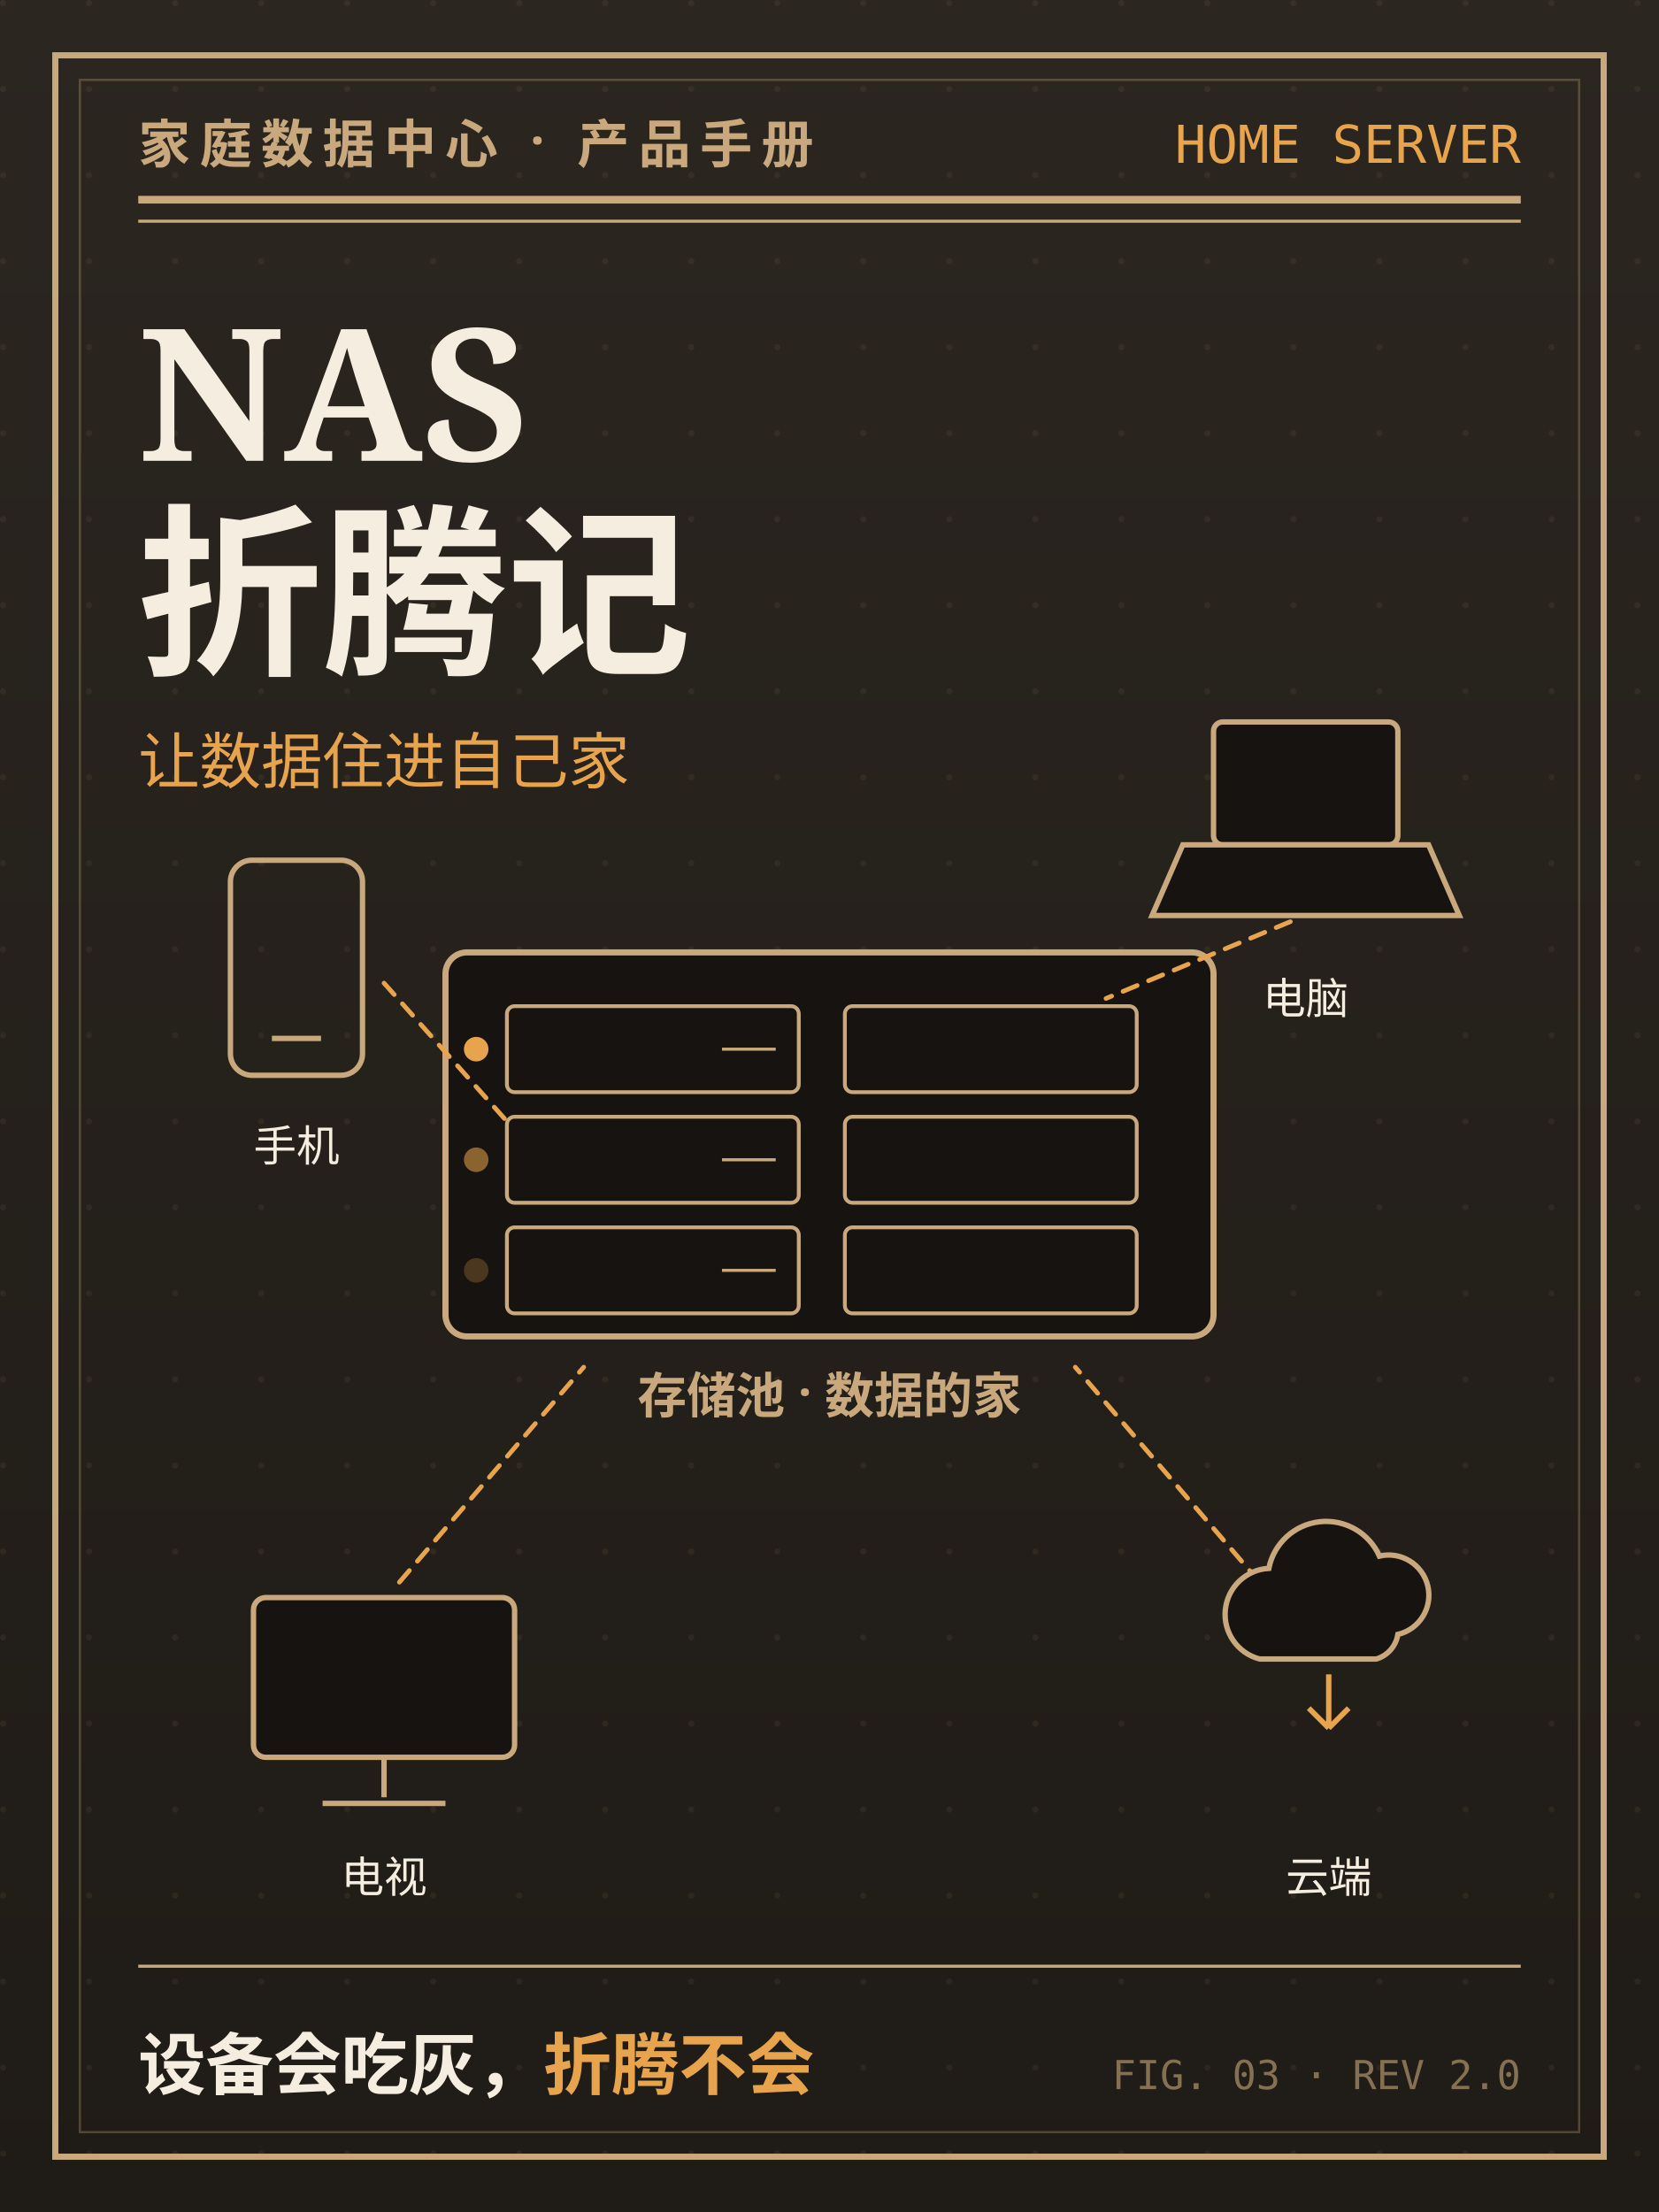
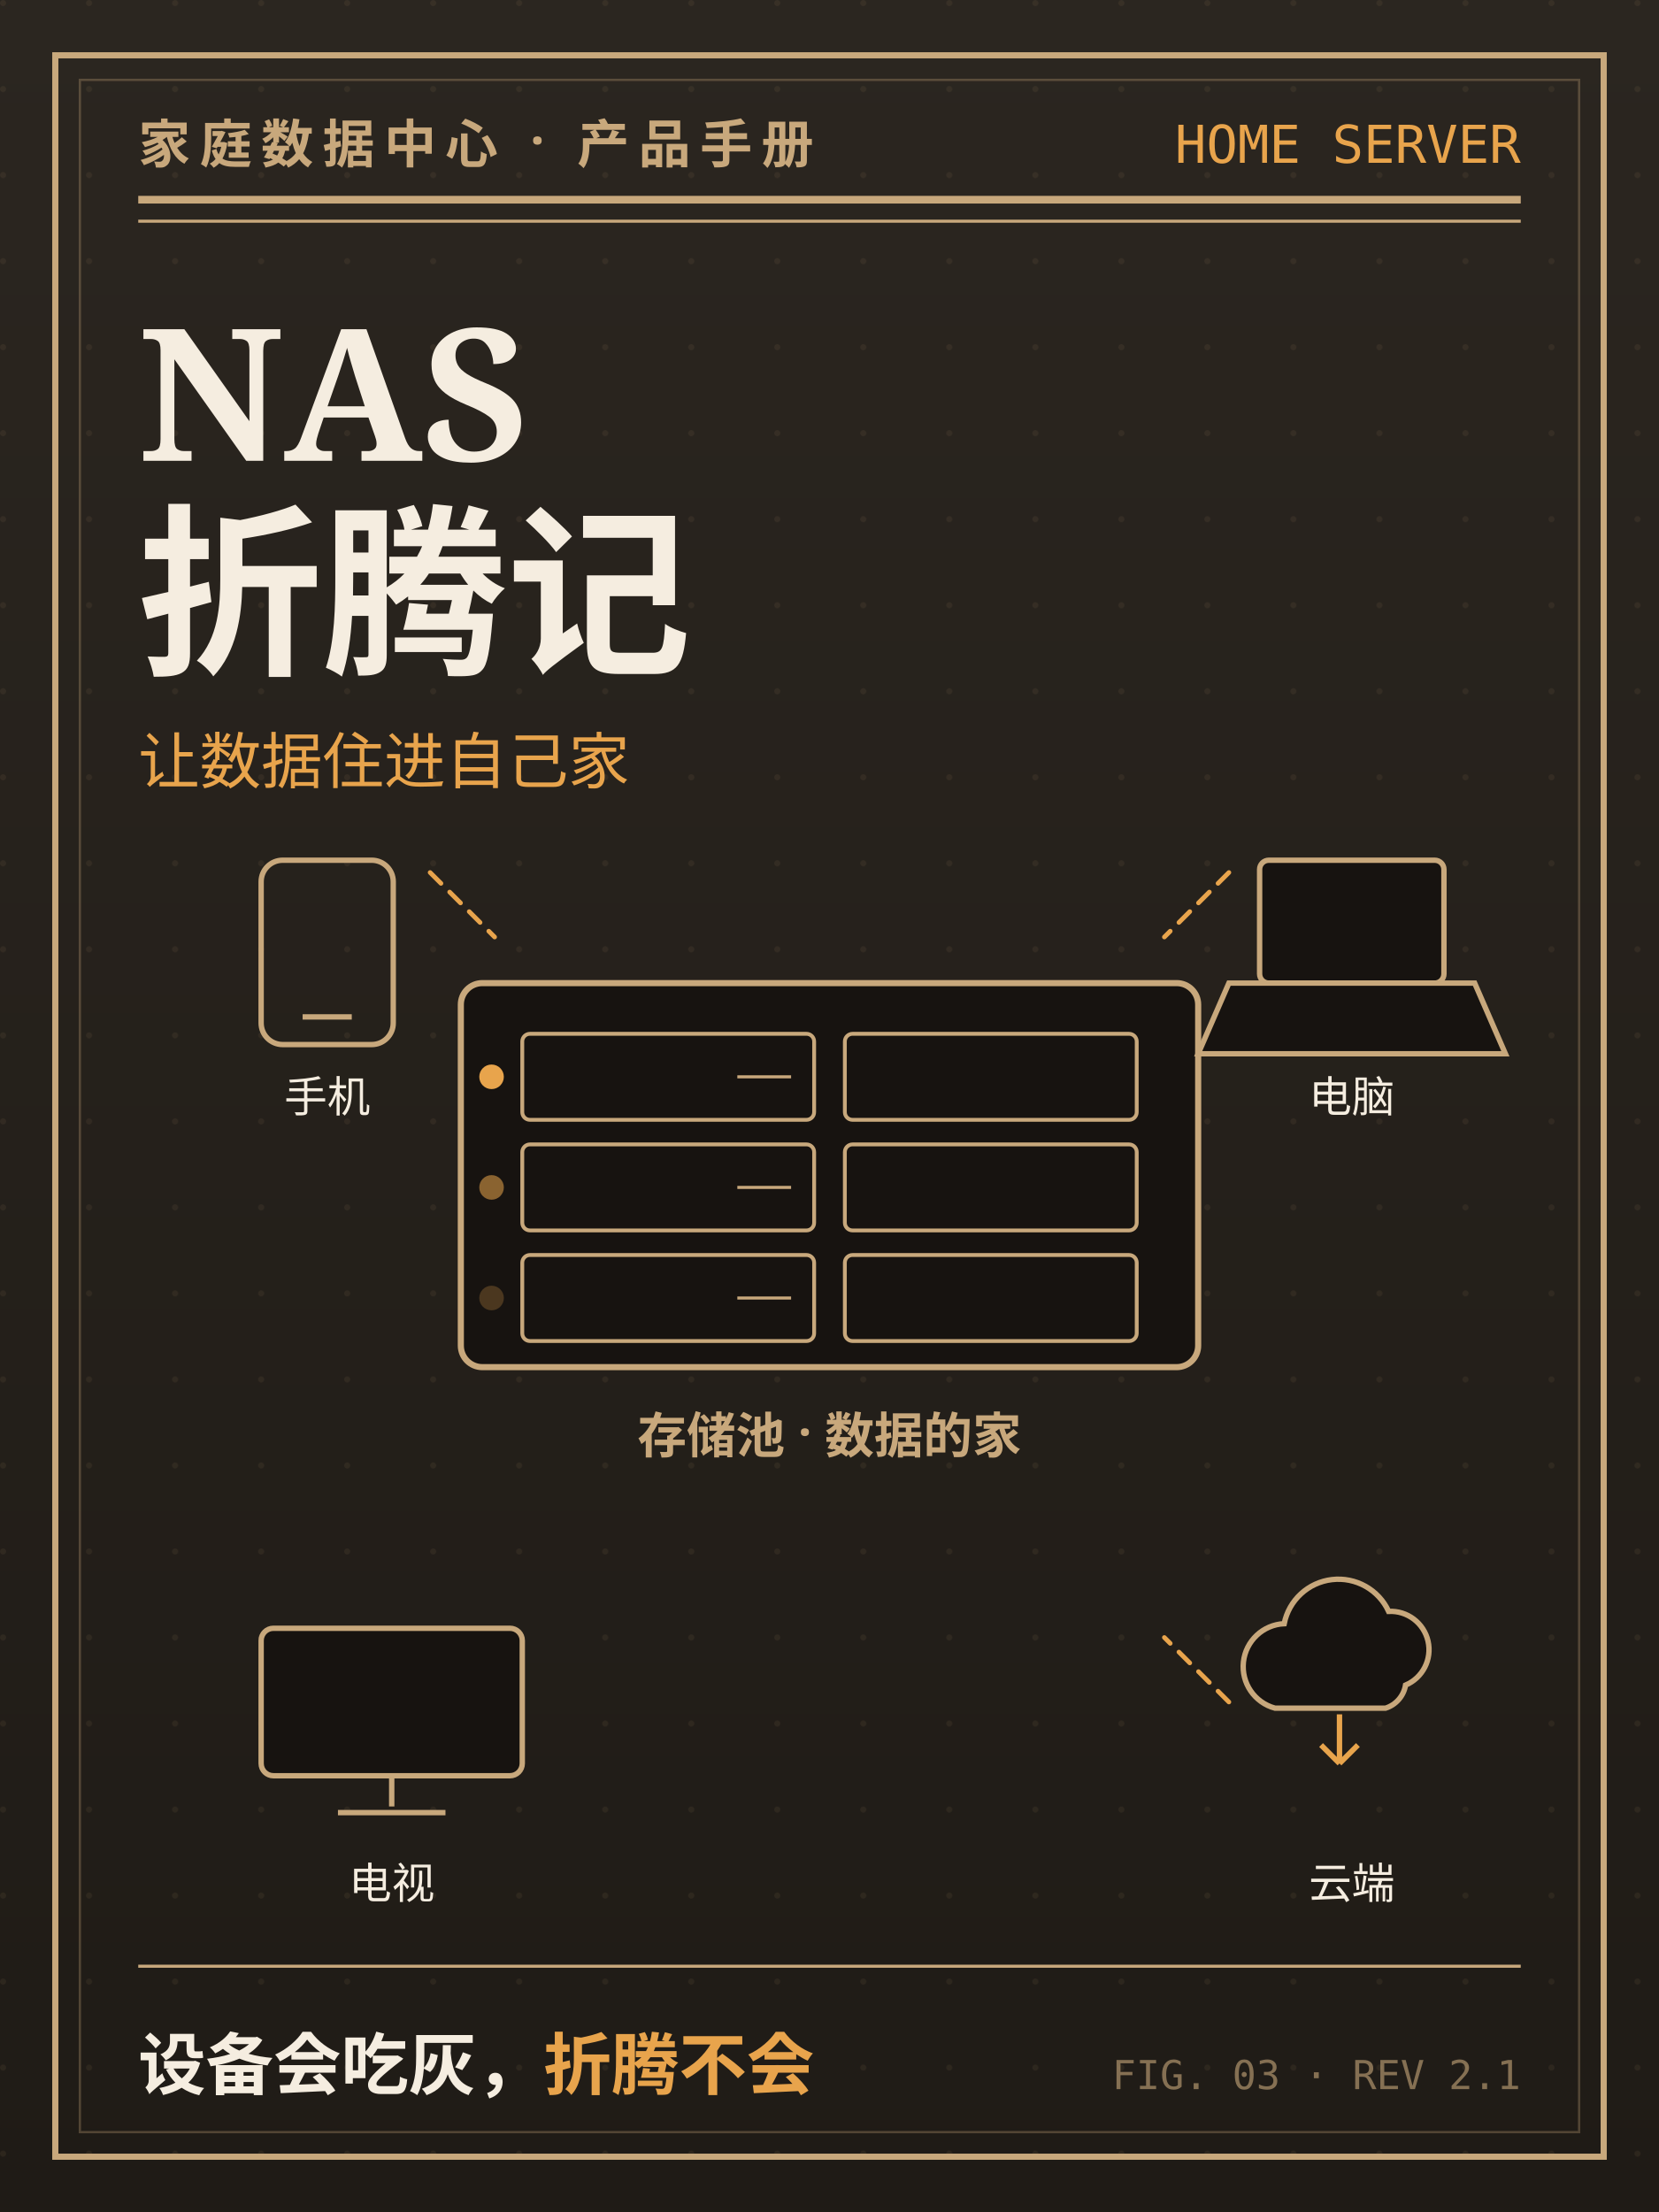
<svg xmlns="http://www.w3.org/2000/svg" viewBox="0 0 1080 1440" font-family="'Songti SC','Noto Serif SC','PingFang SC',serif">
  <defs>
    <pattern id="dots" width="56" height="56" patternUnits="userSpaceOnUse">
      <circle cx="2" cy="2" r="2" fill="#C8A87C" fill-opacity="0.08" />
    </pattern>
    <linearGradient id="warm" x1="0" y1="0" x2="0" y2="1">
      <stop offset="0" stop-color="#2B2620" />
      <stop offset="1" stop-color="#1F1B16" />
    </linearGradient>
  </defs>
  <rect width="1080" height="1440" fill="url(#warm)" />
  <rect width="1080" height="1440" fill="url(#dots)" />
  <rect x="36" y="36" width="1008" height="1368" fill="none" stroke="#C8A87C" stroke-width="4" />
  <rect x="52" y="52" width="976" height="1336" fill="none" stroke="#C8A87C" stroke-opacity="0.3" stroke-width="1.5" />
  <line x1="90" y1="130" x2="990" y2="130" stroke="#C8A87C" stroke-width="5" />
  <line x1="90" y1="144" x2="990" y2="144" stroke="#C8A87C" stroke-width="2" />
  <text x="90" y="106" fill="#C8A87C" font-size="34" font-weight="700" letter-spacing="6">家庭数据中心 · 产品手册</text>
  <text x="990" y="106" fill="#E8A44C" font-size="34" text-anchor="end" font-family="'SF Mono','Menlo',monospace">HOME SERVER</text>
  <text x="90" y="300" fill="#F5EDE0" font-size="120" font-weight="800">NAS</text>
  <text x="90" y="430" fill="#F5EDE0" font-size="120" font-weight="800">折腾记</text>
  <text x="90" y="510" fill="#E8A44C" font-size="40">让数据住进自己家</text>
  <g>
-     <rect x="290" y="620" width="500" height="250" rx="14" fill="#171310" stroke="#C8A87C" stroke-width="4" />
+     <rect x="300" y="640" width="480" height="250" rx="14" fill="#171310" stroke="#C8A87C" stroke-width="4" />
    <g fill="none" stroke="#C8A87C" stroke-width="2.5">
-       <rect x="330" y="655" width="190" height="56" rx="5" />
-       <rect x="330" y="727" width="190" height="56" rx="5" />
-       <rect x="330" y="799" width="190" height="56" rx="5" />
-       <rect x="550" y="655" width="190" height="56" rx="5" />
-       <rect x="550" y="727" width="190" height="56" rx="5" />
-       <rect x="550" y="799" width="190" height="56" rx="5" />
+       <rect x="340" y="673" width="190" height="56" rx="5" />
+       <rect x="340" y="745" width="190" height="56" rx="5" />
+       <rect x="340" y="817" width="190" height="56" rx="5" />
+       <rect x="550" y="673" width="190" height="56" rx="5" />
+       <rect x="550" y="745" width="190" height="56" rx="5" />
+       <rect x="550" y="817" width="190" height="56" rx="5" />
    </g>
    <g stroke="#C8A87C" stroke-width="2">
-       <line x1="470" y1="683" x2="505" y2="683" />
-       <line x1="470" y1="755" x2="505" y2="755" />
-       <line x1="470" y1="827" x2="505" y2="827" />
+       <line x1="480" y1="701" x2="515" y2="701" />
+       <line x1="480" y1="773" x2="515" y2="773" />
+       <line x1="480" y1="845" x2="515" y2="845" />
    </g>
-     <circle cx="310" cy="683" r="8" fill="#E8A44C" />
-     <circle cx="310" cy="755" r="8" fill="#E8A44C" fill-opacity="0.55" />
-     <circle cx="310" cy="827" r="8" fill="#E8A44C" fill-opacity="0.25" />
-     <text x="540" y="920" fill="#C8A87C" font-size="32" text-anchor="middle" font-weight="700">存储池 · 数据的家</text>
+     <circle cx="320" cy="701" r="8" fill="#E8A44C" />
+     <circle cx="320" cy="773" r="8" fill="#E8A44C" fill-opacity="0.55" />
+     <circle cx="320" cy="845" r="8" fill="#E8A44C" fill-opacity="0.25" />
+     <text x="540" y="946" fill="#C8A87C" font-size="32" text-anchor="middle" font-weight="700">存储池 · 数据的家</text>
  </g>
  <g stroke="#E8A44C" stroke-width="3" fill="none" stroke-dasharray="10 8" stroke-linecap="round">
-     <path d="M250,640 L330,730" />
-     <path d="M840,600 L720,650" />
-     <path d="M260,1030 L380,890" />
-     <path d="M820,1030 L700,890" />
+     <path d="M280,568 L322,610" />
+     <path d="M800,568 L758,610" />
+     <path d="M280,1108 L322,1066" />
+     <path d="M800,1108 L758,1066" />
  </g>
  <g fill="none" stroke="#C8A87C" stroke-width="3.5">
-     <rect x="150" y="560" width="86" height="140" rx="14" />
-     <line x1="177" y1="676" x2="209" y2="676" />
+     <rect x="170" y="560" width="86" height="120" rx="14" />
+     <line x1="197" y1="662" x2="229" y2="662" />
  </g>
-   <text x="193" y="756" fill="#F5EDE0" font-size="28" text-anchor="middle">手机</text>
+   <text x="213" y="724" fill="#F5EDE0" font-size="28" text-anchor="middle">手机</text>
  <g fill="#171310" stroke="#C8A87C" stroke-width="3.5">
-     <rect x="790" y="470" width="120" height="80" rx="6" />
-     <path d="M770,550 L930,550 L950,596 L750,596 Z" />
+     <rect x="820" y="560" width="120" height="80" rx="6" />
+     <path d="M800,640 L960,640 L980,686 L780,686 Z" />
  </g>
-   <text x="850" y="660" fill="#F5EDE0" font-size="28" text-anchor="middle">电脑</text>
+   <text x="880" y="724" fill="#F5EDE0" font-size="28" text-anchor="middle">电脑</text>
  <g fill="#171310" stroke="#C8A87C" stroke-width="3.5">
-     <rect x="165" y="1040" width="170" height="104" rx="8" />
-     <line x1="250" y1="1144" x2="250" y2="1170" />
-     <line x1="210" y1="1174" x2="290" y2="1174" />
+     <rect x="170" y="1060" width="170" height="96" rx="8" />
+     <line x1="255" y1="1156" x2="255" y2="1176" />
+     <line x1="220" y1="1180" x2="290" y2="1180" />
  </g>
-   <text x="250" y="1232" fill="#F5EDE0" font-size="28" text-anchor="middle">电视</text>
+   <text x="255" y="1236" fill="#F5EDE0" font-size="28" text-anchor="middle">电视</text>
  <g fill="#171310" stroke="#C8A87C" stroke-width="3.5">
-     <path d="M820,1080 a30,30 0 0 1 6,-59 a38,38 0 0 1 72,-8 a26,26 0 0 1 12,51 a20,20 0 0 1 -14,16 Z" />
+     <path d="M830,1112 a28,28 0 0 1 6,-55 a36,36 0 0 1 68,-8 a25,25 0 0 1 11,48 a19,19 0 0 1 -13,15 Z" />
  </g>
-   <path d="M865,1090 L865,1125 M865,1125 L852,1112 M865,1125 L878,1112" stroke="#E8A44C" stroke-width="3.5" fill="none" />
-   <text x="865" y="1232" fill="#F5EDE0" font-size="28" text-anchor="middle">云端</text>
+   <path d="M872,1116 L872,1148 M872,1148 L860,1136 M872,1148 L884,1136" stroke="#E8A44C" stroke-width="3.5" fill="none" />
+   <text x="880" y="1236" fill="#F5EDE0" font-size="28" text-anchor="middle">云端</text>
  <line x1="90" y1="1280" x2="990" y2="1280" stroke="#C8A87C" stroke-width="2" />
  <text x="90" y="1360" fill="#F5EDE0" font-size="44" font-weight="700">设备会吃灰，<tspan fill="#E8A44C">折腾不会</tspan>
  </text>
-   <text x="990" y="1360" fill="#C8A87C" fill-opacity="0.6" font-size="26" text-anchor="end" font-family="'SF Mono','Menlo',monospace">FIG. 03 · REV 2.0</text>
+   <text x="990" y="1360" fill="#C8A87C" fill-opacity="0.6" font-size="26" text-anchor="end" font-family="'SF Mono','Menlo',monospace">FIG. 03 · REV 2.1</text>
</svg>
